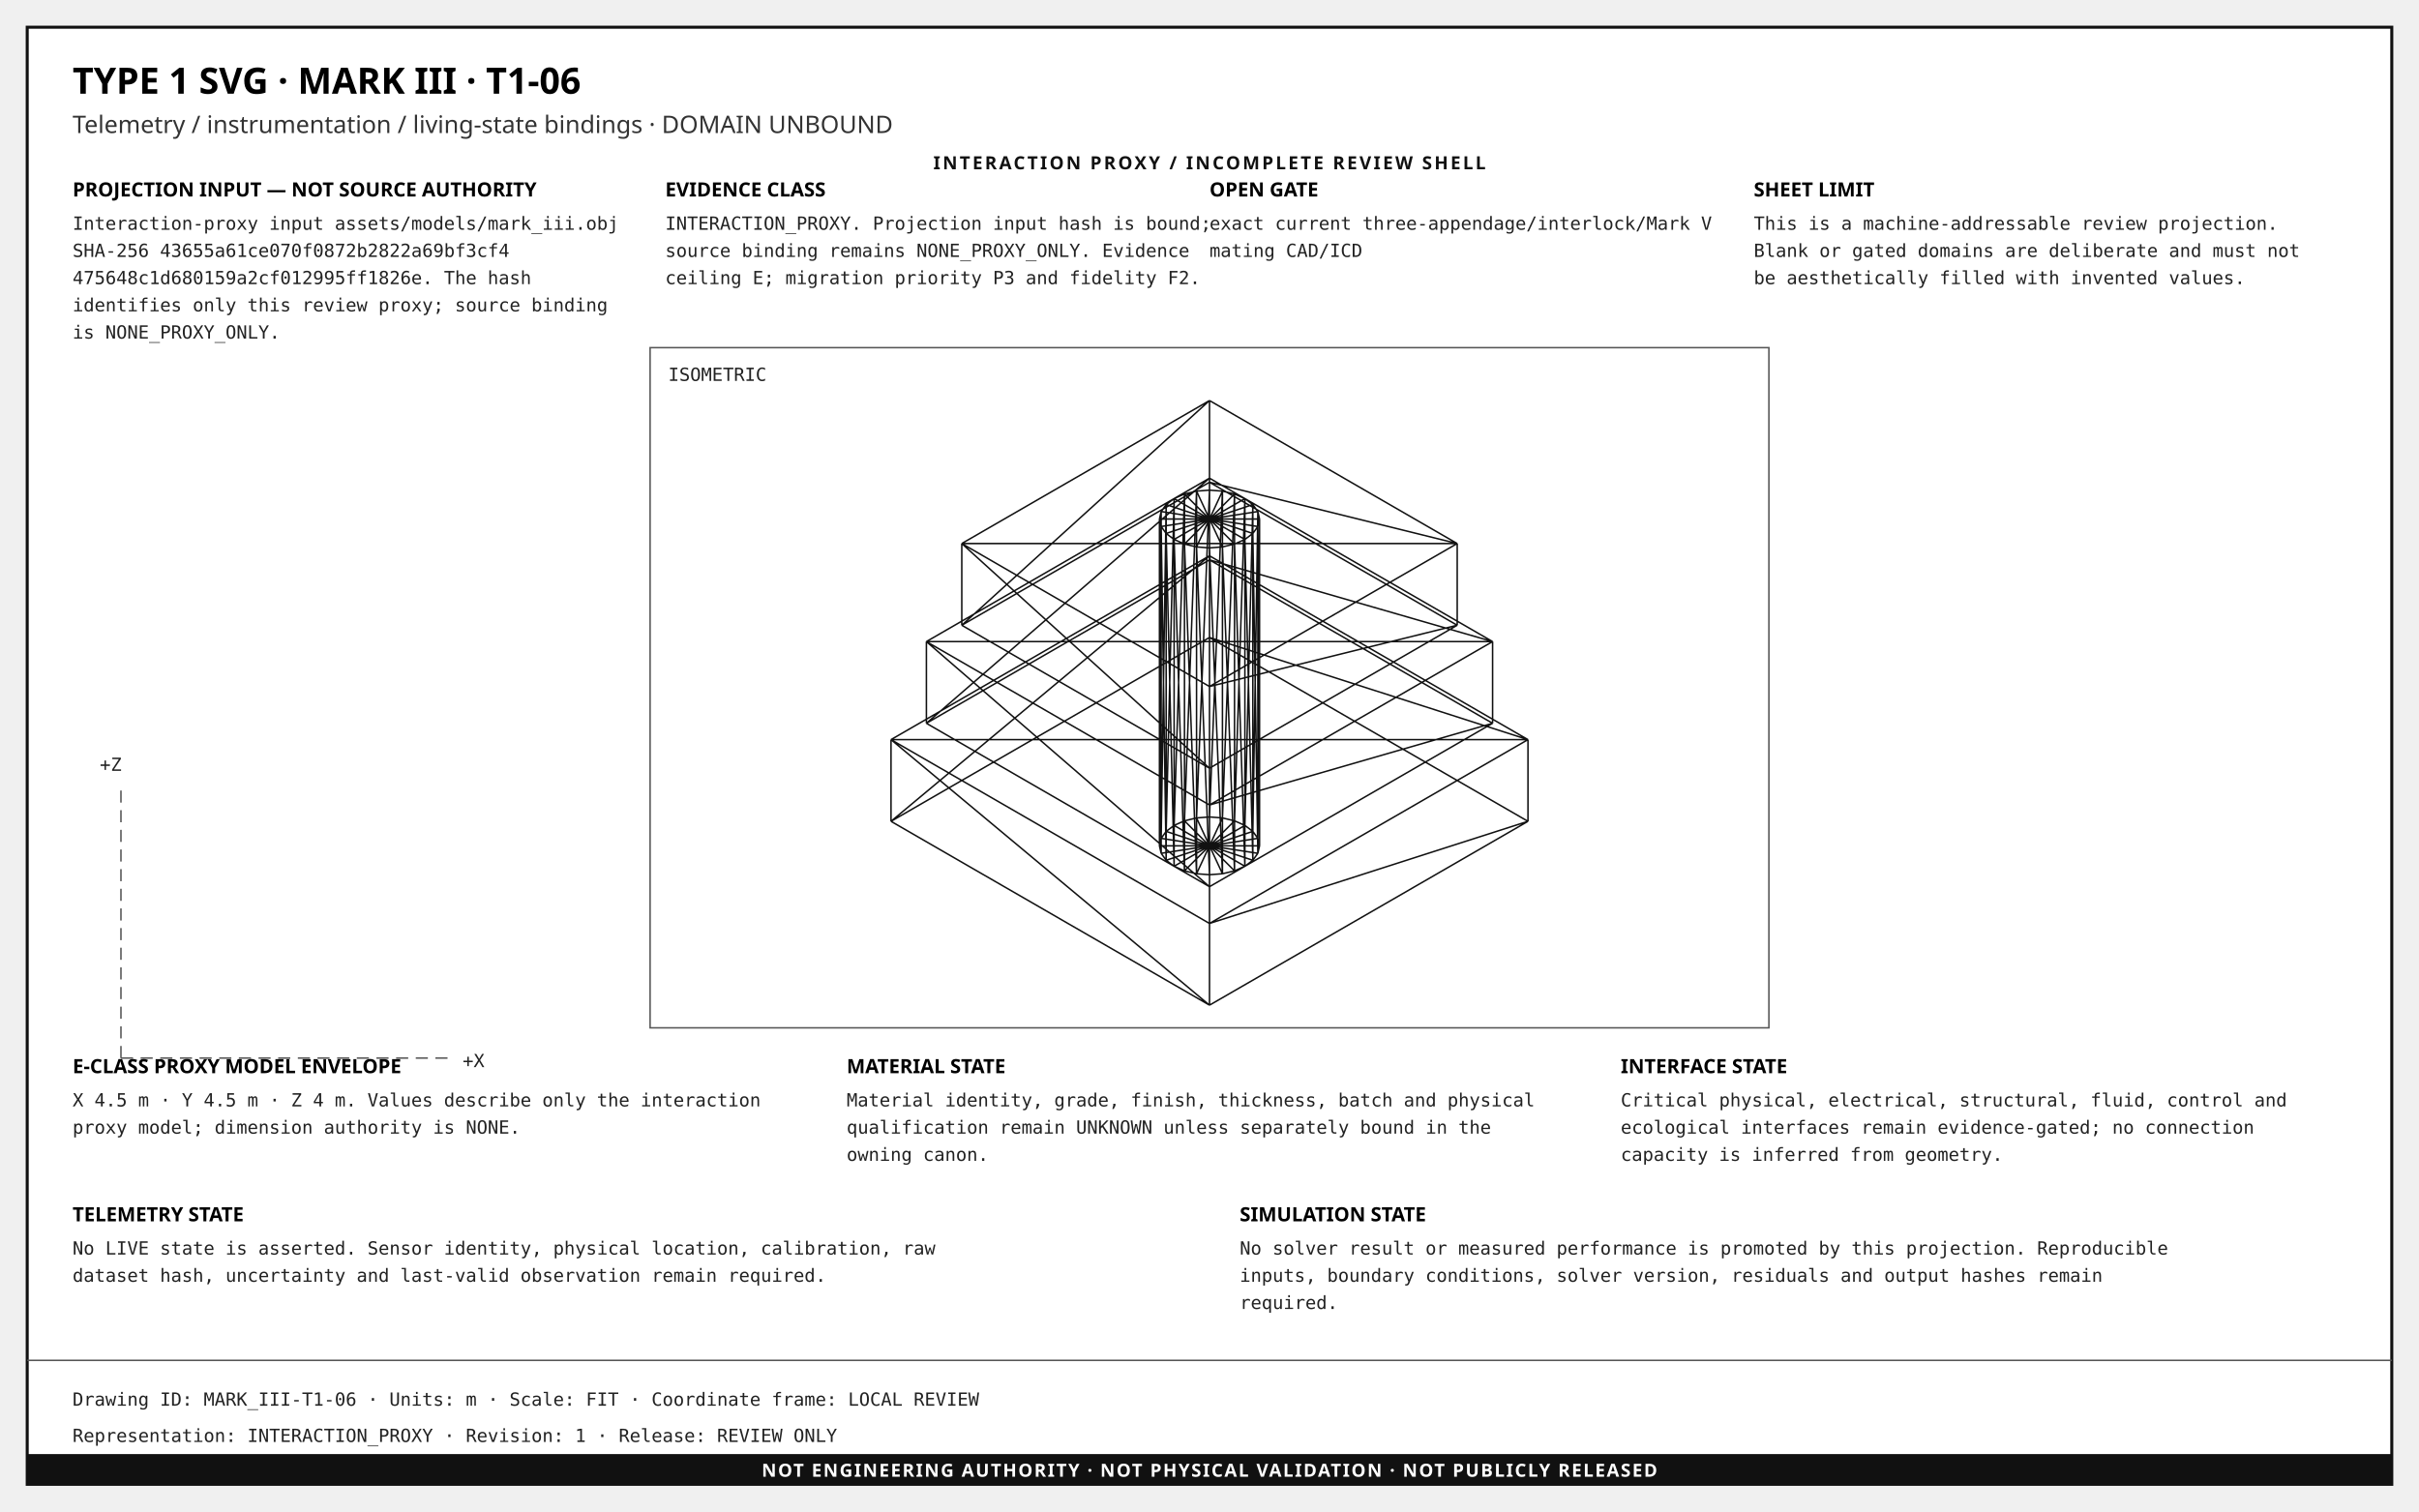
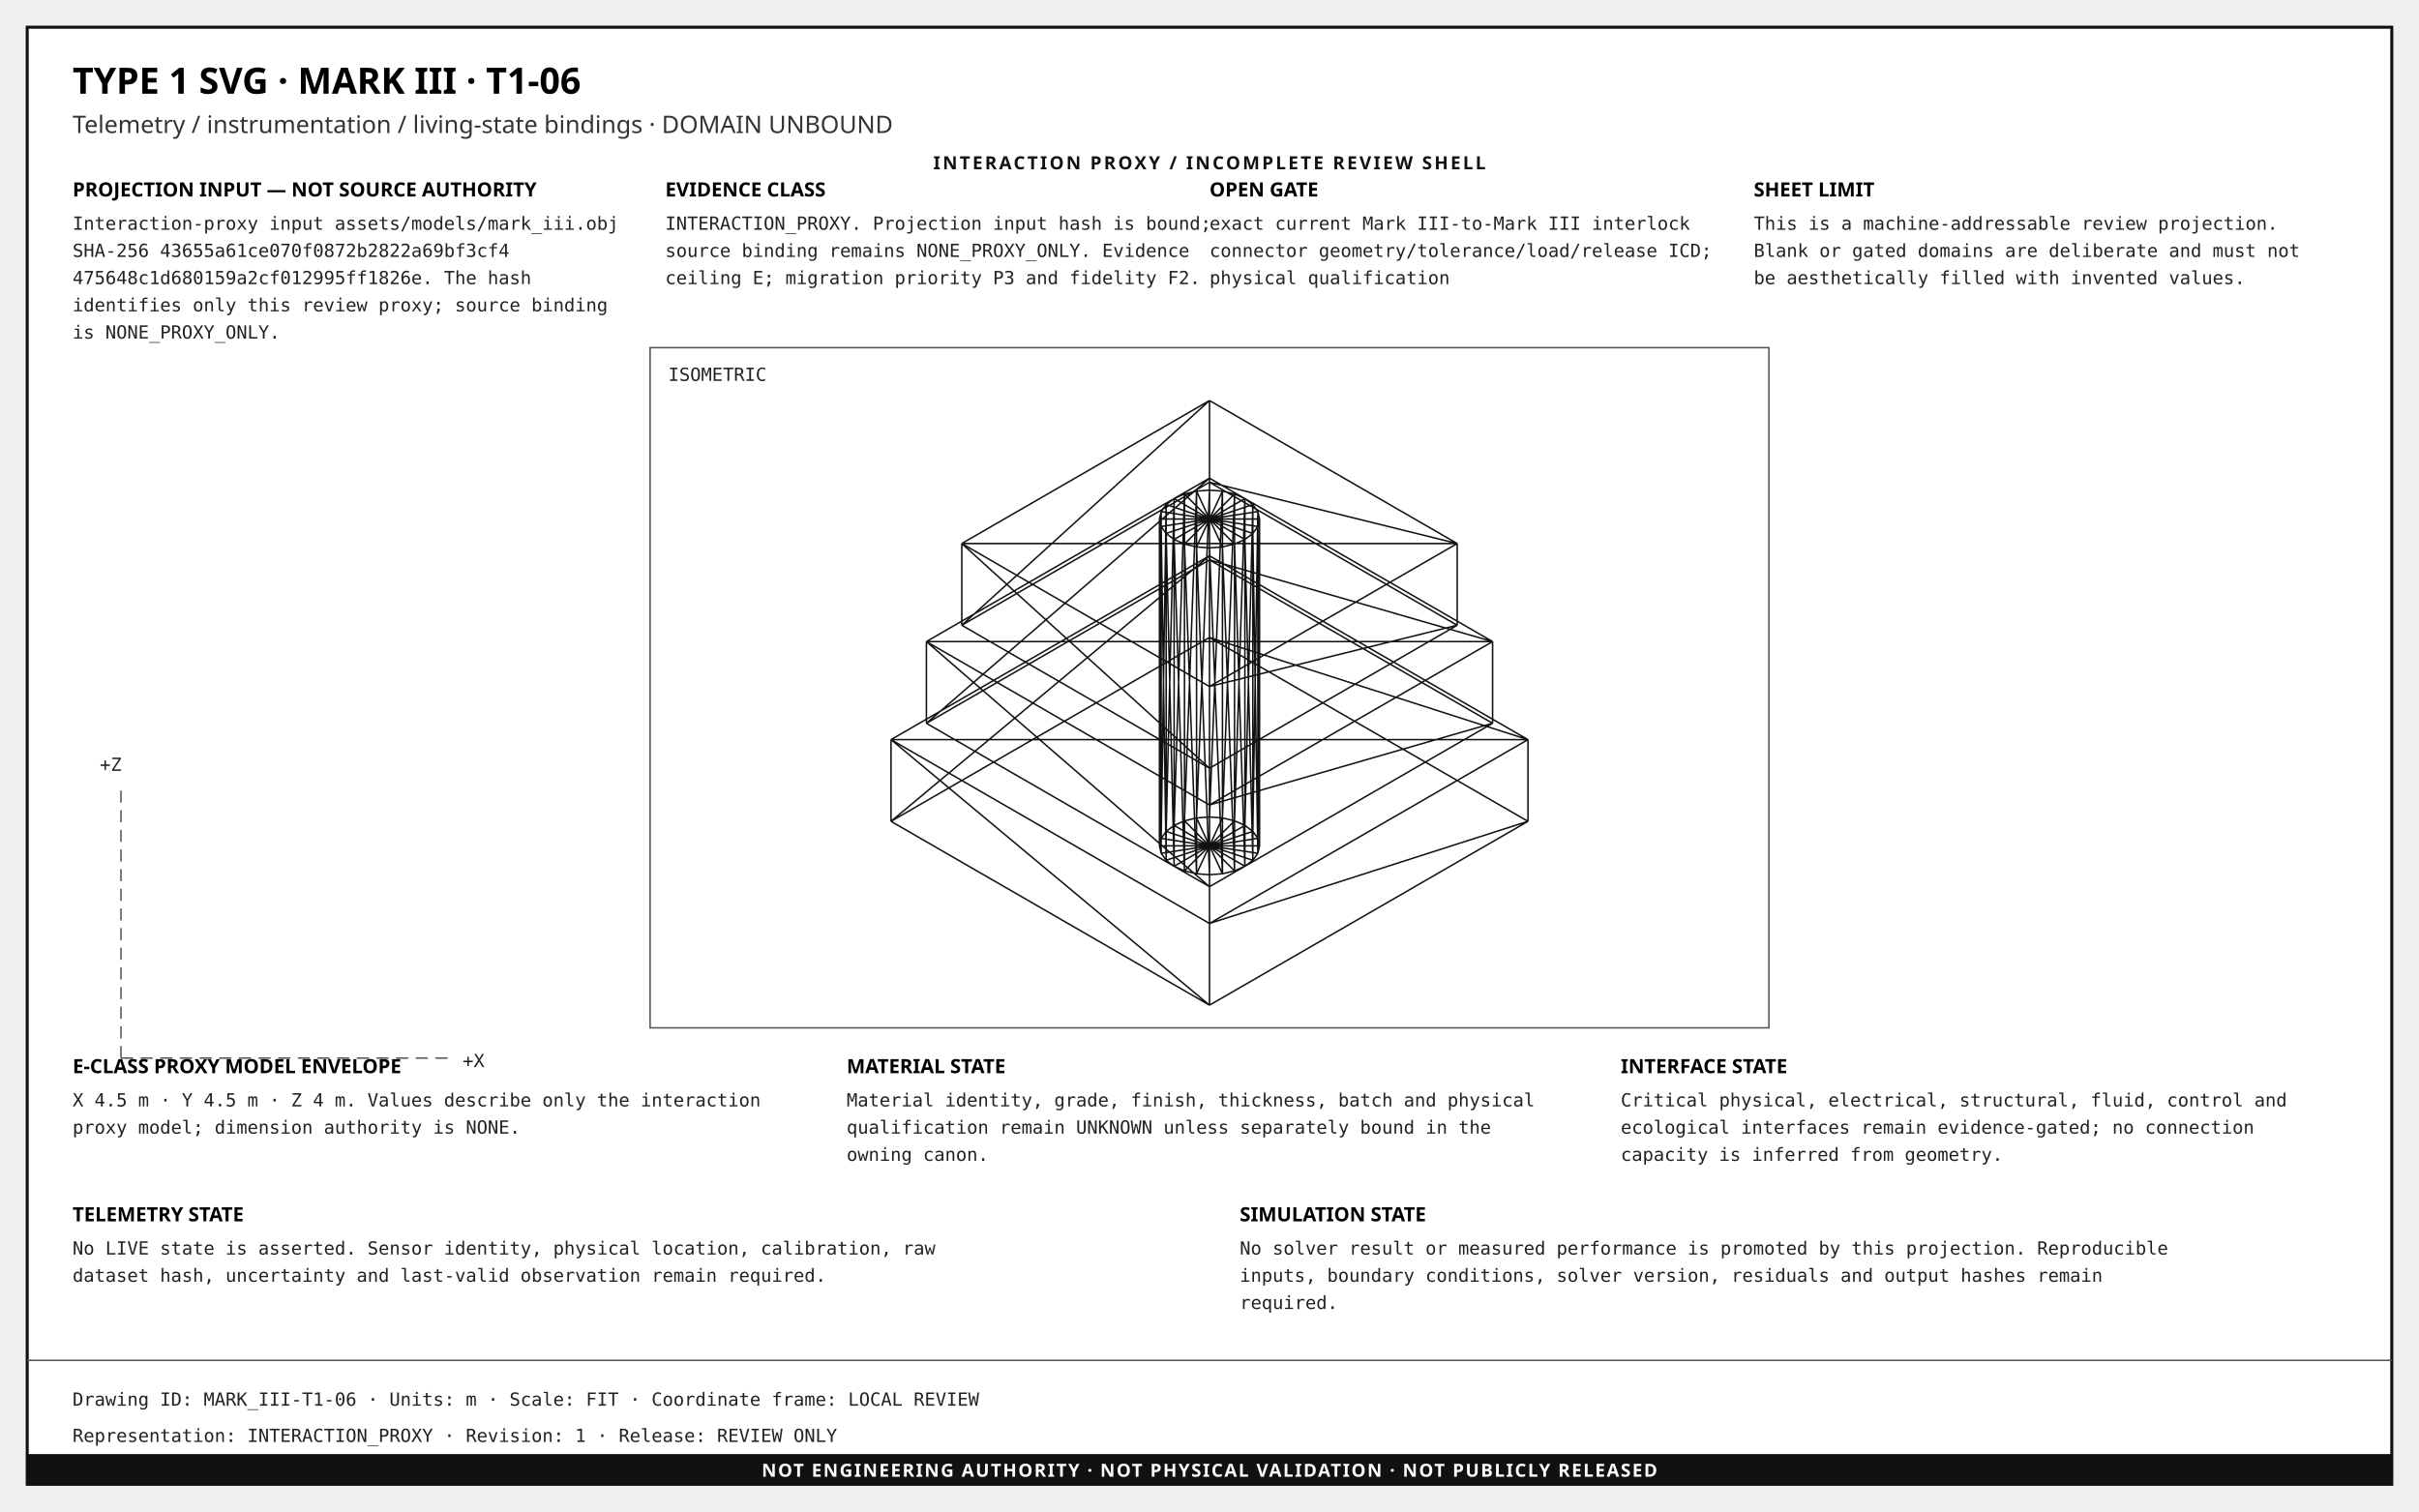
<svg xmlns="http://www.w3.org/2000/svg" width="100%" height="auto" viewBox="0 0 1600 1000" preserveAspectRatio="xMidYMin meet" role="img" aria-labelledby="MARK_III-T1-06-title MARK_III-T1-06-desc" data-twin-id="mark_iii" data-drawing-id="MARK_III-T1-06" data-representation-class="INTERACTION_PROXY" data-package-kind="INTERACTION_PROXY_REVIEW_SHELL" data-evidence-ceiling="E" data-source-binding-state="NONE_PROXY_ONLY" data-dimension-authority="NONE" data-type1-complete="false" data-release-eligible="false" data-release-state="REVIEW_ONLY_NOT_PUBLICLY_RELEASED">
  <style>.sheet{fill:#fff;stroke:#111;stroke-width:2}.border,.viewbox{fill:none;stroke:#555;stroke-width:1}.geometry{stroke:#111;stroke-width:1;fill:none;vector-effect:non-scaling-stroke}.datum{stroke:#555;stroke-width:1;stroke-dasharray:8 5}.title{font:700 24px system-ui,sans-serif}.subtitle{font:16px system-ui,sans-serif;fill:#333}.section-title{font:700 13px system-ui,sans-serif}.body,.label{font:12px ui-monospace,monospace;fill:#222}.proxy-watermark{font:700 12px system-ui,sans-serif;fill:#111;letter-spacing:1.5px}.gate{fill:#111}.gate-text{font:700 12px system-ui,sans-serif;fill:#fff;letter-spacing:1px}</style>
  <g id="L00-SHEET" data-layer="L00-SHEET">
    <rect x="18" y="18" width="1564" height="964" class="sheet" />
    <text x="48" y="62" class="title">TYPE 1 SVG · MARK III · T1-06</text>
    <text x="48" y="88" class="subtitle">Telemetry / instrumentation / living-state bindings · DOMAIN UNBOUND</text>
    <line x1="18" y1="900" x2="1582" y2="900" class="border" />
    <text x="48" y="930" class="body">Drawing ID: MARK_III-T1-06 · Units: m · Scale: FIT · Coordinate frame: LOCAL REVIEW</text>
    <text x="48" y="954" class="body">Representation: INTERACTION_PROXY · Revision: 1 · Release: REVIEW ONLY</text>
  </g>
  <g id="L10-CONTEXT" data-layer="L10-CONTEXT">
    <text x="48" y="130" class="section-title">PROJECTION INPUT — NOT SOURCE AUTHORITY</text>
    <text x="48" y="152" class="body">Interaction-proxy input assets/models/mark_iii.obj</text>
    <text x="48" y="170" class="body">SHA-256 43655a61ce070f0872b2822a69bf3cf4</text>
    <text x="48" y="188" class="body">475648c1d680159a2cf012995ff1826e. The hash</text>
    <text x="48" y="206" class="body">identifies only this review proxy; source binding</text>
    <text x="48" y="224" class="body">is NONE_PROXY_ONLY.</text>
  </g>
  <g id="L20-AUTH-GEOMETRY" data-layer="L20-AUTH-GEOMETRY">

</g>
  <g id="L21-DERIVED-GEOMETRY" data-layer="L21-DERIVED-GEOMETRY">

</g>
  <g id="L22-PROVISIONAL-GEOMETRY" data-layer="L22-PROVISIONAL-GEOMETRY">
    <rect x="430" y="230" width="740" height="450" class="viewbox" />
    <text x="442" y="252" class="label">ISOMETRIC</text>
    <path id="MARK_III-T1-06-ISOMETRIC-proxy-wireframe" data-feature-class="INTERACTION_PROXY_WIREFRAME" d="M 589.345 543.378 L 589.345 489.324 M 589.345 543.378 L 800.000 421.757 M 589.345 543.378 L 800.000 367.703 M 589.345 489.324 L 800.000 367.703 M 800.000 421.757 L 800.000 367.703 M 589.345 543.378 L 800.000 665.000 M 589.345 489.324 L 800.000 665.000 M 800.000 421.757 L 800.000 665.000 M 589.345 489.324 L 800.000 610.946 M 800.000 665.000 L 800.000 610.946 M 800.000 421.757 L 1010.655 543.378 M 800.000 665.000 L 1010.655 543.378 M 800.000 610.946 L 1010.655 543.378 M 589.345 489.324 L 1010.655 489.324 M 800.000 421.757 L 1010.655 489.324 M 800.000 367.703 L 1010.655 489.324 M 800.000 610.946 L 1010.655 489.324 M 1010.655 543.378 L 1010.655 489.324 M 612.751 478.514 L 612.751 424.459 M 612.751 478.514 L 800.000 370.405 M 612.751 478.514 L 800.000 316.351 M 612.751 424.459 L 800.000 316.351 M 800.000 370.405 L 800.000 316.351 M 612.751 478.514 L 800.000 586.622 M 612.751 424.459 L 800.000 586.622 M 800.000 370.405 L 800.000 586.622 M 612.751 424.459 L 800.000 532.568 M 800.000 586.622 L 800.000 532.568 M 800.000 370.405 L 987.249 478.514 M 800.000 586.622 L 987.249 478.514 M 800.000 532.568 L 987.249 478.514 M 612.751 424.459 L 987.249 424.459 M 800.000 370.405 L 987.249 424.459 M 800.000 316.351 L 987.249 424.459 M 800.000 532.568 L 987.249 424.459 M 987.249 478.514 L 987.249 424.459 M 636.157 413.649 L 636.157 359.595 M 636.157 413.649 L 800.000 319.054 M 636.157 413.649 L 800.000 265.000 M 636.157 359.595 L 800.000 265.000 M 800.000 319.054 L 800.000 265.000 M 636.157 413.649 L 800.000 508.243 M 636.157 359.595 L 800.000 508.243 M 800.000 319.054 L 800.000 508.243 M 636.157 359.595 L 800.000 454.189 M 800.000 508.243 L 800.000 454.189 M 800.000 319.054 L 963.843 413.649 M 800.000 508.243 L 963.843 413.649 M 800.000 454.189 L 963.843 413.649 M 636.157 359.595 L 963.843 359.595 M 800.000 319.054 L 963.843 359.595 M 800.000 265.000 L 963.843 359.595 M 800.000 454.189 L 963.843 359.595 M 963.843 413.649 L 963.843 359.595 M 800.000 559.595 L 823.406 573.108 M 823.406 573.108 L 823.406 356.892 M 823.406 356.892 L 800.000 343.378 M 800.000 559.595 L 828.666 569.150 M 823.406 573.108 L 828.666 569.150 M 823.406 356.892 L 828.666 569.150 M 823.406 356.892 L 828.666 352.934 M 800.000 343.378 L 828.666 352.934 M 828.666 569.150 L 828.666 352.934 M 800.000 559.595 L 831.973 564.541 M 828.666 569.150 L 831.973 564.541 M 828.666 352.934 L 831.973 564.541 M 800.000 343.378 L 831.973 348.325 M 828.666 352.934 L 831.973 348.325 M 831.973 564.541 L 831.973 348.325 M 800.000 559.595 L 833.101 559.595 M 831.973 564.541 L 833.101 559.595 M 831.973 348.325 L 833.101 559.595 M 800.000 343.378 L 833.101 343.378 M 831.973 348.325 L 833.101 343.378 M 833.101 559.595 L 833.101 343.378 M 800.000 559.595 L 831.973 554.648 M 833.101 559.595 L 831.973 554.648 M 833.101 343.378 L 831.973 554.648 M 800.000 343.378 L 831.973 338.432 M 833.101 343.378 L 831.973 338.432 M 831.973 554.648 L 831.973 338.432 M 800.000 559.595 L 828.666 550.039 M 831.973 554.648 L 828.666 550.039 M 831.973 338.432 L 828.666 550.039 M 800.000 343.378 L 828.666 333.823 M 831.973 338.432 L 828.666 333.823 M 828.666 550.039 L 828.666 333.823 M 800.000 559.595 L 823.406 546.081 M 828.666 550.039 L 823.406 546.081 M 828.666 333.823 L 823.406 546.081 M 800.000 343.378 L 823.406 329.865 M 828.666 333.823 L 823.406 329.865 M 823.406 546.081 L 823.406 329.865 M 800.000 559.595 L 816.551 543.044 M 823.406 546.081 L 816.551 543.044 M 823.406 329.865 L 816.551 543.044 M 800.000 343.378 L 816.551 326.828 M 823.406 329.865 L 816.551 326.828 M 816.551 543.044 L 816.551 326.828 M 800.000 559.595 L 808.567 541.135 M 816.551 543.044 L 808.567 541.135 M 816.551 326.828 L 808.567 541.135 M 800.000 343.378 L 808.567 324.919 M 816.551 326.828 L 808.567 324.919 M 808.567 541.135 L 808.567 324.919 M 800.000 559.595 L 800.000 540.484 M 808.567 541.135 L 800.000 540.484 M 808.567 324.919 L 800.000 540.484 M 800.000 343.378 L 800.000 324.267 M 808.567 324.919 L 800.000 324.267 M 800.000 540.484 L 800.000 324.267 M 800.000 559.595 L 791.433 541.135 M 800.000 540.484 L 791.433 541.135 M 800.000 324.267 L 791.433 541.135 M 800.000 343.378 L 791.433 324.919 M 800.000 324.267 L 791.433 324.919 M 791.433 541.135 L 791.433 324.919 M 800.000 559.595 L 783.449 543.044 M 791.433 541.135 L 783.449 543.044 M 791.433 324.919 L 783.449 543.044 M 800.000 343.378 L 783.449 326.828 M 791.433 324.919 L 783.449 326.828 M 783.449 543.044 L 783.449 326.828 M 800.000 559.595 L 776.594 546.081 M 783.449 543.044 L 776.594 546.081 M 783.449 326.828 L 776.594 546.081 M 800.000 343.378 L 776.594 329.865 M 783.449 326.828 L 776.594 329.865 M 776.594 546.081 L 776.594 329.865 M 800.000 559.595 L 771.334 550.039 M 776.594 546.081 L 771.334 550.039 M 776.594 329.865 L 771.334 550.039 M 800.000 343.378 L 771.334 333.823 M 776.594 329.865 L 771.334 333.823 M 771.334 550.039 L 771.334 333.823 M 800.000 559.595 L 768.027 554.648 M 771.334 550.039 L 768.027 554.648 M 771.334 333.823 L 768.027 554.648 M 800.000 343.378 L 768.027 338.432 M 771.334 333.823 L 768.027 338.432 M 768.027 554.648 L 768.027 338.432 M 800.000 559.595 L 766.899 559.595 M 768.027 554.648 L 766.899 559.595 M 768.027 338.432 L 766.899 559.595 M 800.000 343.378 L 766.899 343.378 M 768.027 338.432 L 766.899 343.378 M 766.899 559.595 L 766.899 343.378 M 800.000 559.595 L 768.027 564.541 M 766.899 559.595 L 768.027 564.541 M 766.899 343.378 L 768.027 564.541 M 800.000 343.378 L 768.027 348.325 M 766.899 343.378 L 768.027 348.325 M 768.027 564.541 L 768.027 348.325 M 800.000 559.595 L 771.334 569.150 M 768.027 564.541 L 771.334 569.150 M 768.027 348.325 L 771.334 569.150 M 800.000 343.378 L 771.334 352.934 M 768.027 348.325 L 771.334 352.934 M 771.334 569.150 L 771.334 352.934 M 800.000 559.595 L 776.594 573.108 M 771.334 569.150 L 776.594 573.108 M 771.334 352.934 L 776.594 573.108 M 800.000 343.378 L 776.594 356.892 M 771.334 352.934 L 776.594 356.892 M 776.594 573.108 L 776.594 356.892 M 800.000 559.595 L 783.449 576.145 M 776.594 573.108 L 783.449 576.145 M 776.594 356.892 L 783.449 576.145 M 800.000 343.378 L 783.449 359.929 M 776.594 356.892 L 783.449 359.929 M 783.449 576.145 L 783.449 359.929 M 800.000 559.595 L 791.433 578.054 M 783.449 576.145 L 791.433 578.054 M 783.449 359.929 L 791.433 578.054 M 800.000 343.378 L 791.433 361.838 M 783.449 359.929 L 791.433 361.838 M 791.433 578.054 L 791.433 361.838 M 800.000 559.595 L 800.000 578.706 M 791.433 578.054 L 800.000 578.706 M 791.433 361.838 L 800.000 578.706 M 800.000 343.378 L 800.000 362.489 M 791.433 361.838 L 800.000 362.489 M 800.000 578.706 L 800.000 362.489 M 800.000 559.595 L 808.567 578.054 M 800.000 578.706 L 808.567 578.054 M 800.000 362.489 L 808.567 578.054 M 800.000 343.378 L 808.567 361.838 M 800.000 362.489 L 808.567 361.838 M 808.567 578.054 L 808.567 361.838 M 800.000 559.595 L 816.551 576.145 M 823.406 573.108 L 816.551 576.145 M 808.567 578.054 L 816.551 576.145 M 808.567 361.838 L 816.551 576.145 M 823.406 573.108 L 816.551 359.929 M 823.406 356.892 L 816.551 359.929 M 800.000 343.378 L 816.551 359.929 M 808.567 361.838 L 816.551 359.929 M 816.551 576.145 L 816.551 359.929" class="geometry" />
  </g>
  <g id="L30-HIDDEN" data-layer="L30-HIDDEN">

</g>
  <g id="L31-CENTRE-DATUM" data-layer="L31-CENTRE-DATUM">
    <line id="DATUM-X" x1="80" y1="700" x2="300" y2="700" class="datum" />
    <line id="DATUM-Z" x1="80" y1="700" x2="80" y2="520" class="datum" />
    <text x="306" y="706" class="label">+X</text>
    <text x="66" y="510" class="label">+Z</text>
  </g>
  <g id="L40-SECTIONS" data-layer="L40-SECTIONS">

</g>
  <g id="L50-DIMENSIONS" data-layer="L50-DIMENSIONS">
    <text x="48" y="710" class="section-title">E-CLASS PROXY MODEL ENVELOPE</text>
    <text x="48" y="732" class="body">X 4.5 m · Y 4.5 m · Z 4 m. Values describe only the interaction</text>
    <text x="48" y="750" class="body">proxy model; dimension authority is NONE.</text>
  </g>
  <g id="L60-MATERIALS" data-layer="L60-MATERIALS">
    <text x="560" y="710" class="section-title">MATERIAL STATE</text>
    <text x="560" y="732" class="body">Material identity, grade, finish, thickness, batch and physical</text>
    <text x="560" y="750" class="body">qualification remain UNKNOWN unless separately bound in the</text>
    <text x="560" y="768" class="body">owning canon.</text>
  </g>
  <g id="L70-INTERFACES" data-layer="L70-INTERFACES">
    <text x="1072" y="710" class="section-title">INTERFACE STATE</text>
    <text x="1072" y="732" class="body">Critical physical, electrical, structural, fluid, control and</text>
    <text x="1072" y="750" class="body">ecological interfaces remain evidence-gated; no connection</text>
    <text x="1072" y="768" class="body">capacity is inferred from geometry.</text>
  </g>
  <g id="L75-SENSORS" data-layer="L75-SENSORS">
    <text x="48" y="808" class="section-title">TELEMETRY STATE</text>
    <text x="48" y="830" class="body">No LIVE state is asserted. Sensor identity, physical location, calibration, raw</text>
    <text x="48" y="848" class="body">dataset hash, uncertainty and last-valid observation remain required.</text>
  </g>
  <g id="L80-SIMULATION" data-layer="L80-SIMULATION">
    <text x="820" y="808" class="section-title">SIMULATION STATE</text>
    <text x="820" y="830" class="body">No solver result or measured performance is promoted by this projection. Reproducible</text>
    <text x="820" y="848" class="body">inputs, boundary conditions, solver version, residuals and output hashes remain</text>
    <text x="820" y="866" class="body">required.</text>
  </g>
  <g id="L90-EVIDENCE" data-layer="L90-EVIDENCE">
    <text x="440" y="130" class="section-title">EVIDENCE CLASS</text>
    <text x="440" y="152" class="body">INTERACTION_PROXY. Projection input hash is bound;</text>
    <text x="440" y="170" class="body">source binding remains NONE_PROXY_ONLY. Evidence</text>
    <text x="440" y="188" class="body">ceiling E; migration priority P3 and fidelity F2.</text>
  </g>
  <g id="L91-UNKNOWNS" data-layer="L91-UNKNOWNS">
    <text x="800" y="130" class="section-title">OPEN GATE</text>
-     <text x="800" y="152" class="body">exact current three-appendage/interlock/Mark V</text>
-     <text x="800" y="170" class="body">mating CAD/ICD</text>
+     <text x="800" y="152" class="body">exact current Mark III-to-Mark III interlock</text>
+     <text x="800" y="170" class="body">connector geometry/tolerance/load/release ICD;</text>
+     <text x="800" y="188" class="body">physical qualification</text>
  </g>
  <g id="L95-ANNOTATIONS" data-layer="L95-ANNOTATIONS">
    <text x="1160" y="130" class="section-title">SHEET LIMIT</text>
    <text x="1160" y="152" class="body">This is a machine-addressable review projection.</text>
    <text x="1160" y="170" class="body">Blank or gated domains are deliberate and must not</text>
    <text x="1160" y="188" class="body">be aesthetically filled with invented values.</text>
  </g>
  <g id="L99-CLAIM-GATE" data-layer="L99-CLAIM-GATE">
    <text x="800" y="112" text-anchor="middle" class="proxy-watermark">INTERACTION PROXY / INCOMPLETE REVIEW SHELL</text>
    <rect x="18" y="962" width="1564" height="20" class="gate" />
    <text x="800" y="977" text-anchor="middle" class="gate-text">NOT ENGINEERING AUTHORITY · NOT PHYSICAL VALIDATION · NOT PUBLICLY RELEASED</text>
  </g>
</svg>
